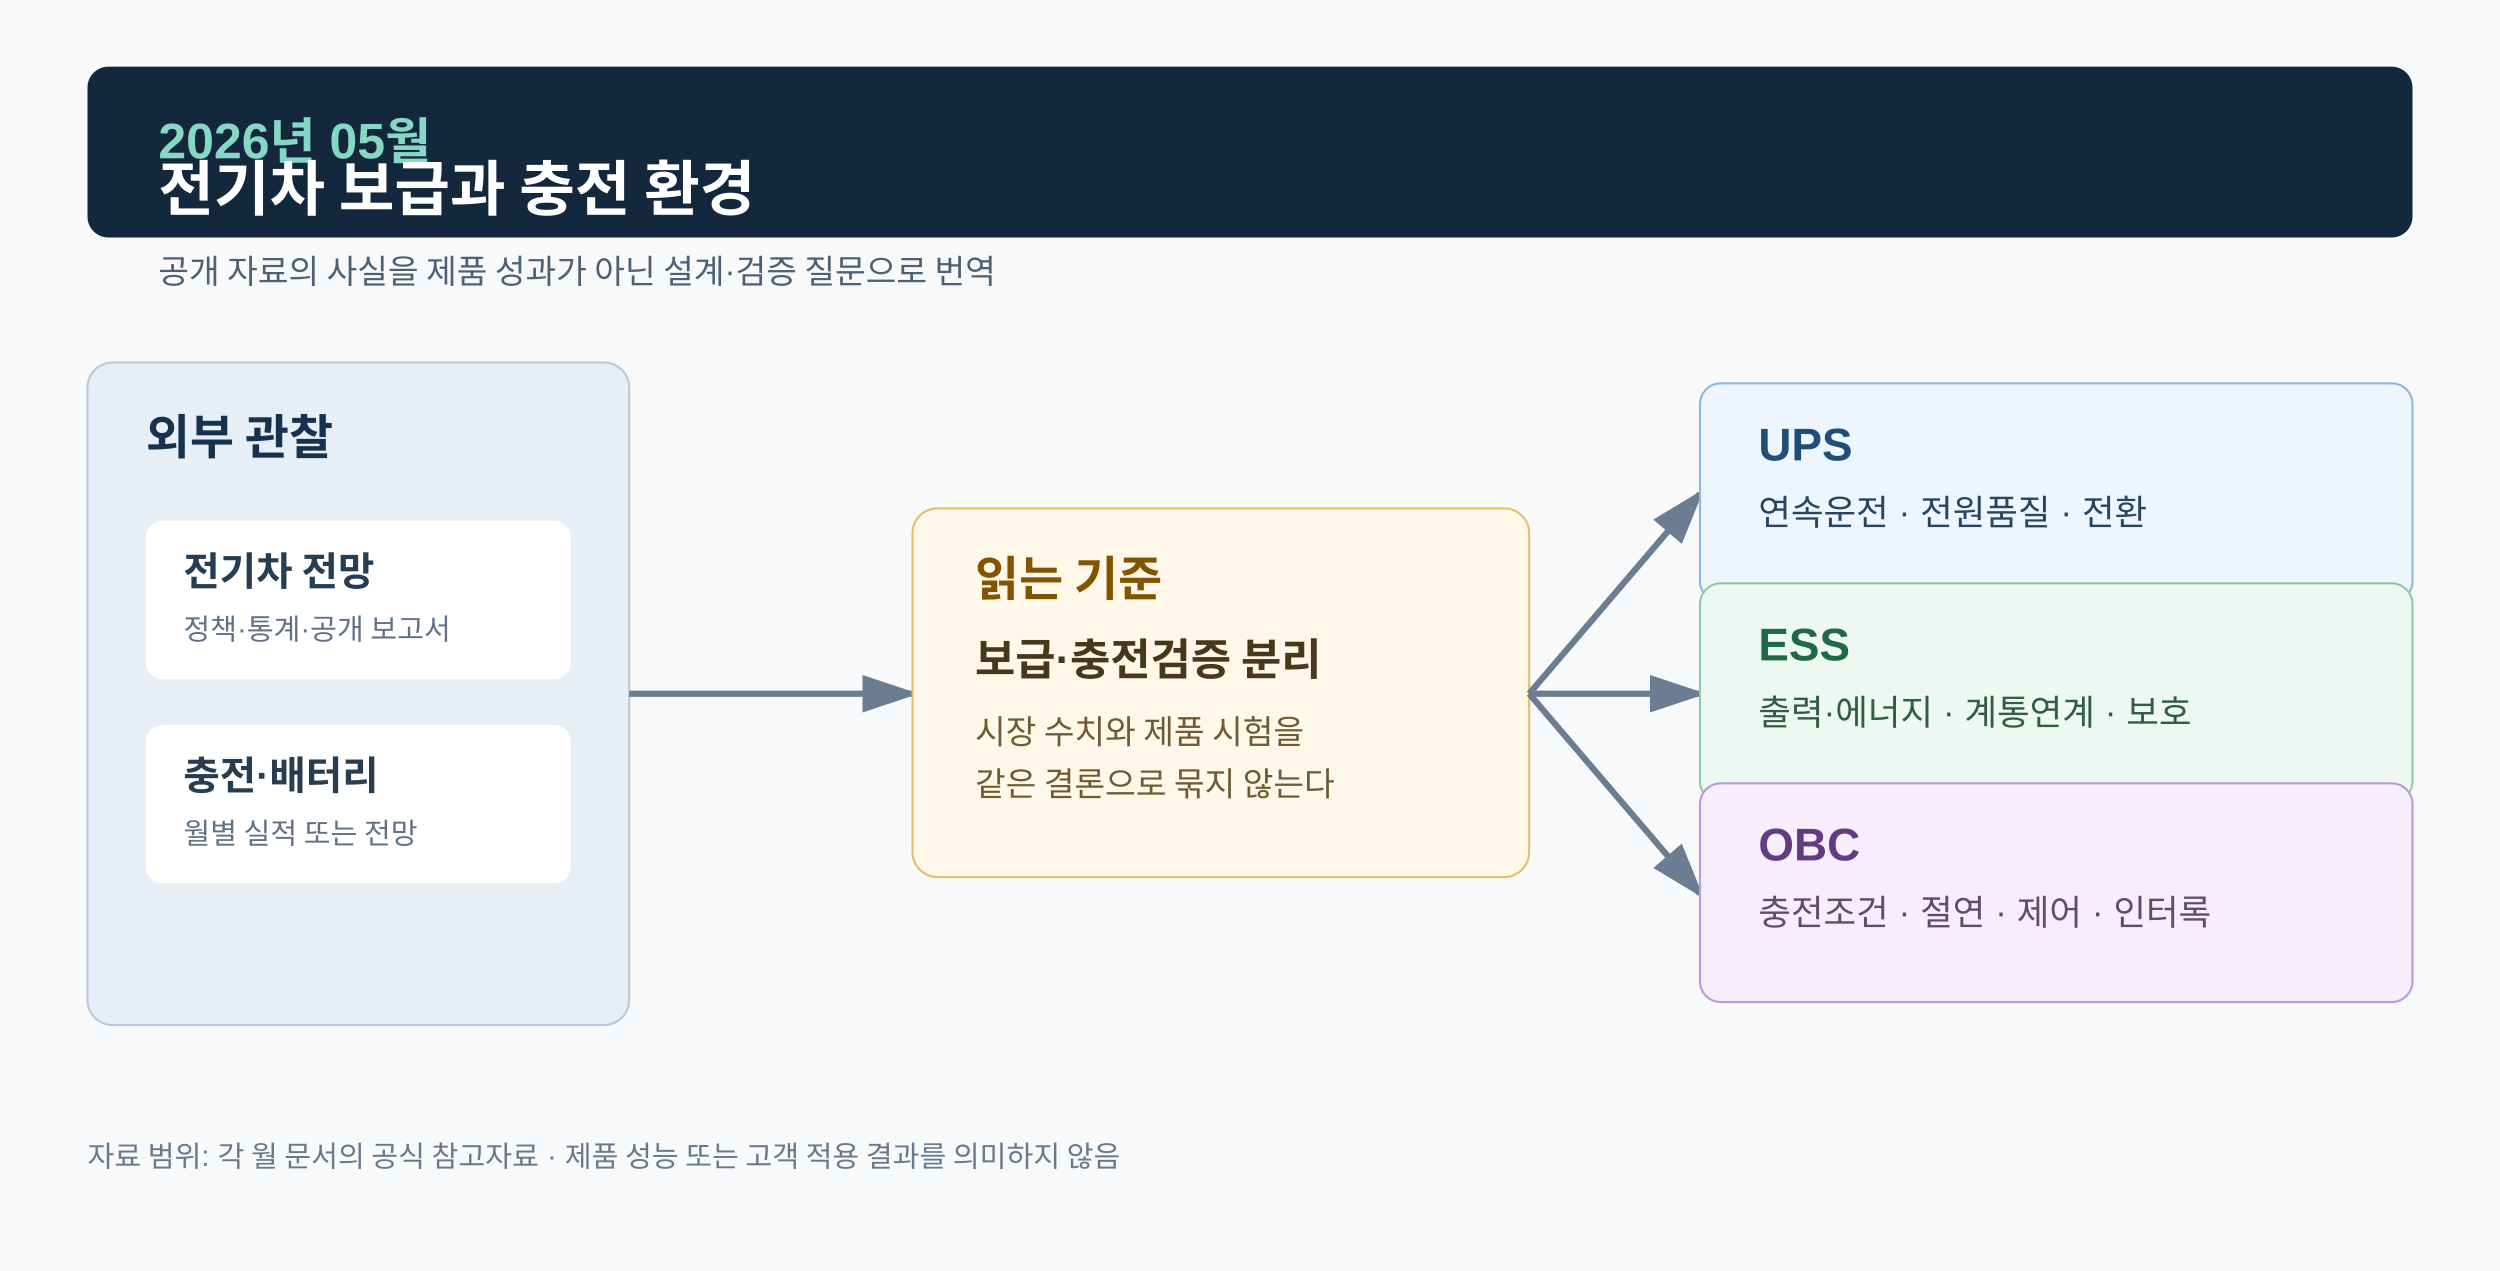
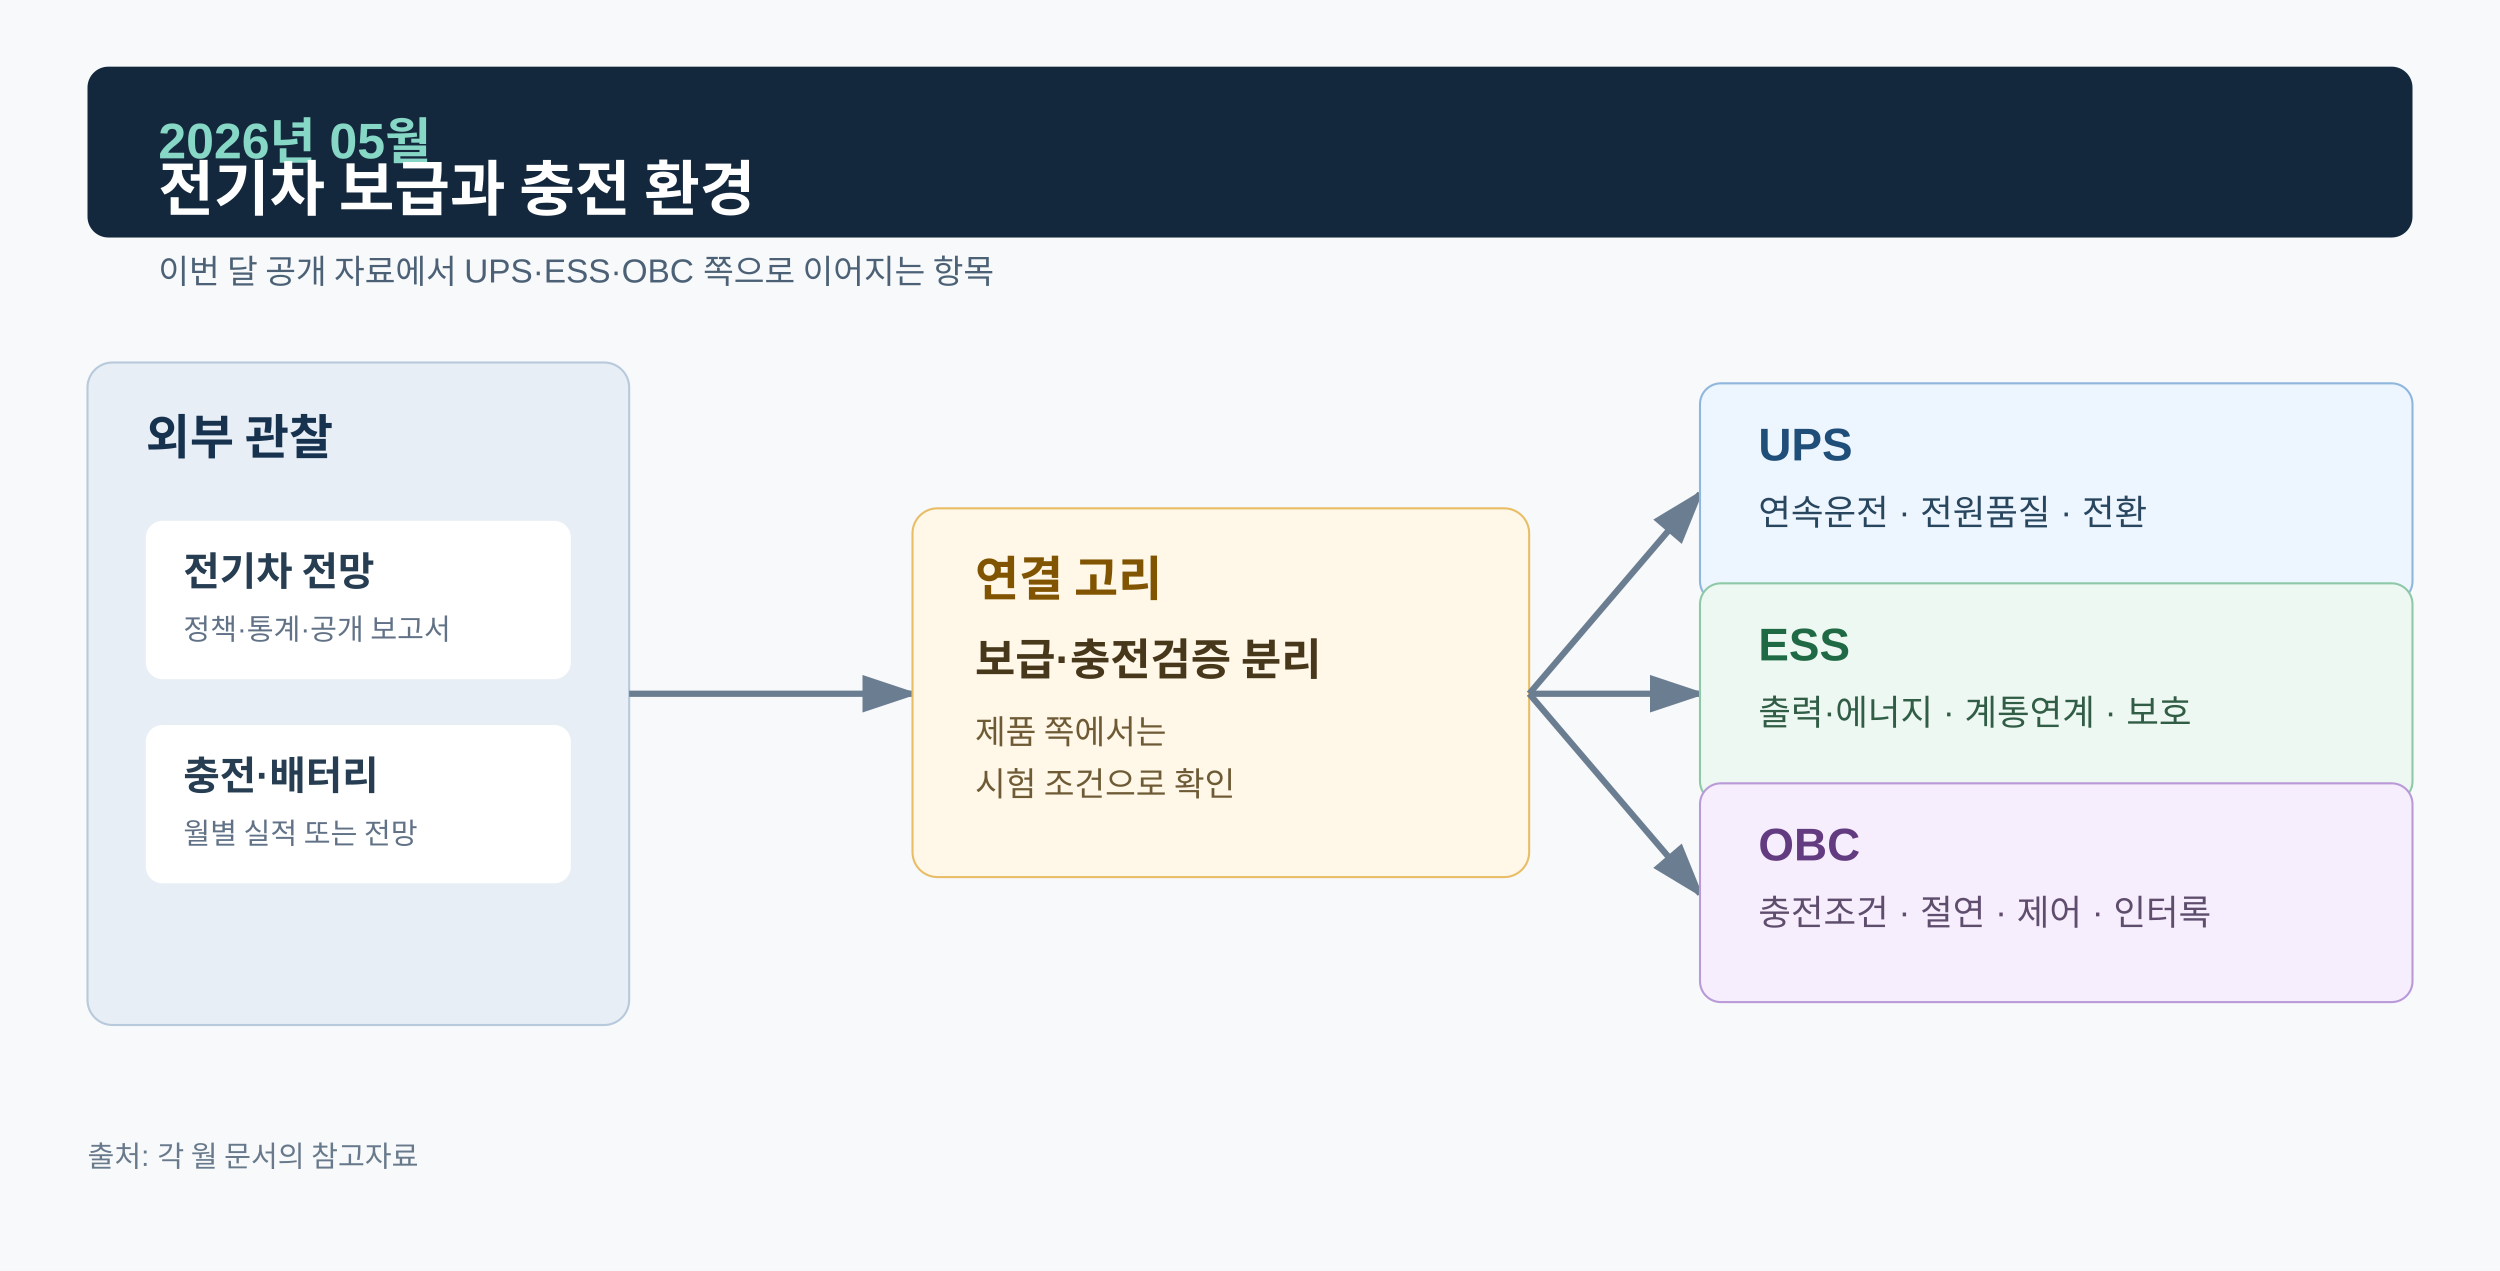
<svg xmlns="http://www.w3.org/2000/svg" width="1200" height="610" viewBox="0 0 1200 610" role="img" aria-labelledby="title desc">
  <defs>
    <marker id="arrow" markerWidth="10" markerHeight="10" refX="8" refY="3" orient="auto">
      <path d="M0,0 L0,6 L9,3 z" fill="#6b7d90" />
    </marker>
  </defs>
  <rect width="1200" height="610" fill="#f7f9fb" />
  <rect x="42" y="32" width="1116" height="82" rx="10" fill="#14283d" />
  <text x="76" y="76" fill="#87d7c6" font-family="Arial, sans-serif" font-size="24" font-weight="700">2026년 05월</text>
  <text x="76" y="101" fill="#ffffff" font-family="Arial, sans-serif" font-size="29" font-weight="700">전기차 보급과 충전 환경</text>
-   <text x="76" y="136" fill="#4c6176" font-family="Arial, sans-serif" font-size="16">공개 자료의 사실을 제품 성과가 아닌 설계·검증 질문으로 번역</text>
+   <text x="76" y="136" fill="#4c6176" font-family="Arial, sans-serif" font-size="16">이번 달 공개 자료에서 UPS·ESS·OBC 쪽으로 이어지는 항목</text>
  <rect x="42" y="174" width="260" height="318" rx="12" fill="#e7eef5" stroke="#b7c9da" />
  <text x="70" y="218" fill="#16324f" font-family="Arial, sans-serif" font-size="23" font-weight="700">외부 관찰</text>
  <rect x="70" y="250" width="204" height="76" rx="8" fill="#ffffff" />
  <text x="88" y="281" fill="#263d52" font-family="Arial, sans-serif" font-size="19" font-weight="700">전기차 전망</text>
  <text x="88" y="307" fill="#617287" font-family="Arial, sans-serif" font-size="14">정책·통계·공개 보고서</text>
  <rect x="70" y="348" width="204" height="76" rx="8" fill="#ffffff" />
  <text x="88" y="379" fill="#263d52" font-family="Arial, sans-serif" font-size="19" font-weight="700">충전·배터리</text>
  <text x="88" y="405" fill="#617287" font-family="Arial, sans-serif" font-size="14">월별 실적 또는 전망</text>
  <path d="M302 333 L438 333" fill="none" stroke="#6b7d90" stroke-width="3" marker-end="url(#arrow)" />
  <rect x="438" y="244" width="296" height="177" rx="12" fill="#fff7e7" stroke="#e8bd66" />
-   <text x="468" y="286" fill="#805400" font-family="Arial, sans-serif" font-size="23" font-weight="700">읽는 기준</text>
+   <text x="468" y="286" fill="#805400" font-family="Arial, sans-serif" font-size="23" font-weight="700">연결 고리</text>
  <text x="468" y="324" fill="#47381b" font-family="Arial, sans-serif" font-size="21" font-weight="700">보급·충전검증 분리</text>
-   <text x="468" y="357" fill="#6e5b36" font-family="Arial, sans-serif" font-size="16">시장 수치와 제품 시험을</text>
-   <text x="468" y="382" fill="#6e5b36" font-family="Arial, sans-serif" font-size="16">같은 결론으로 묶지 않는다</text>
+   <text x="468" y="357" fill="#6e5b36" font-family="Arial, sans-serif" font-size="16">제품 쪽에서는</text>
+   <text x="468" y="382" fill="#6e5b36" font-family="Arial, sans-serif" font-size="16">시험 조건으로 확인</text>
  <path d="M734 333 L816 237" fill="none" stroke="#6b7d90" stroke-width="3" marker-end="url(#arrow)" />
  <path d="M734 333 L816 333" fill="none" stroke="#6b7d90" stroke-width="3" marker-end="url(#arrow)" />
  <path d="M734 333 L816 429" fill="none" stroke="#6b7d90" stroke-width="3" marker-end="url(#arrow)" />
  <rect x="816" y="184" width="342" height="105" rx="10" fill="#edf5ff" stroke="#8fb6dd" />
  <text x="844" y="221" fill="#1f4e79" font-family="Arial, sans-serif" font-size="22" font-weight="700">UPS</text>
  <text x="844" y="252" fill="#29465f" font-family="Arial, sans-serif" font-size="17">연속운전 · 전원품질 · 전환</text>
  <rect x="816" y="280" width="342" height="105" rx="10" fill="#eef8f2" stroke="#8ec9a7" />
  <text x="844" y="317" fill="#1f6a44" font-family="Arial, sans-serif" font-size="22" font-weight="700">ESS</text>
  <text x="844" y="348" fill="#315c45" font-family="Arial, sans-serif" font-size="17">출력·에너지 · 계통연계 · 보호</text>
  <rect x="816" y="376" width="342" height="105" rx="10" fill="#f6eefc" stroke="#b999d7" />
  <text x="844" y="413" fill="#633b81" font-family="Arial, sans-serif" font-size="22" font-weight="700">OBC</text>
  <text x="844" y="444" fill="#5f4d6e" font-family="Arial, sans-serif" font-size="17">충전조건 · 절연 · 제어 · 인터록</text>
-   <text x="42" y="560" fill="#68798b" font-family="Arial, sans-serif" font-size="14">자료 범위: 각 월 문서의 공식 참고자료 · 제품 성능 또는 고객 적용 결과를 의미하지 않음</text>
+   <text x="42" y="560" fill="#68798b" font-family="Arial, sans-serif" font-size="14">출처: 각 월 문서의 참고자료</text>
</svg>
